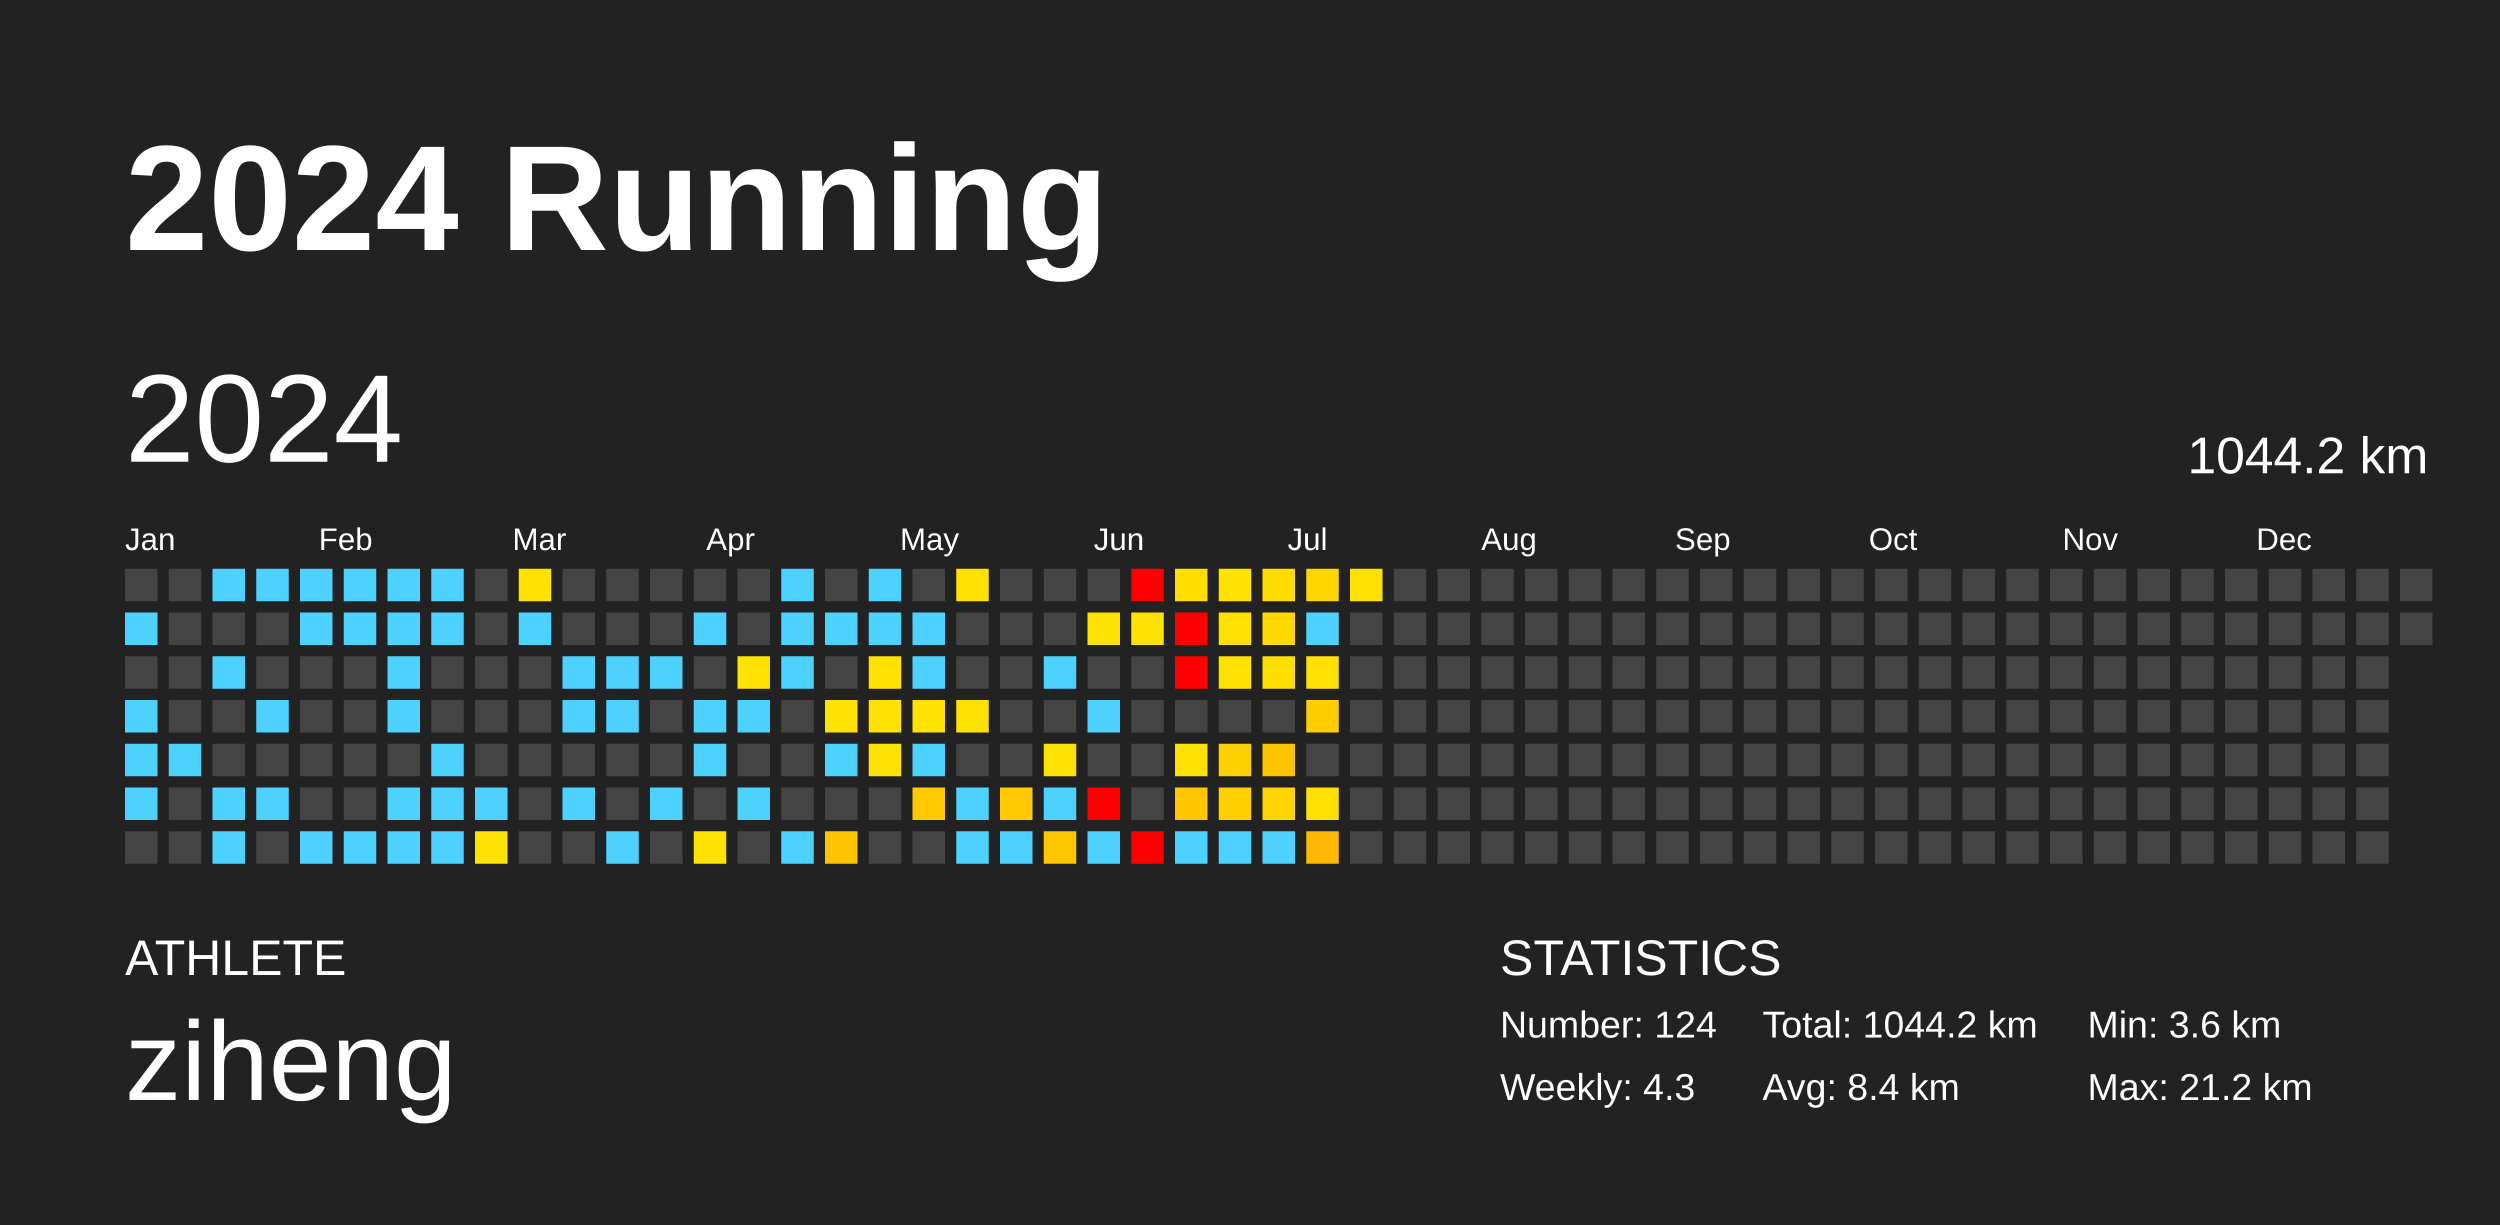
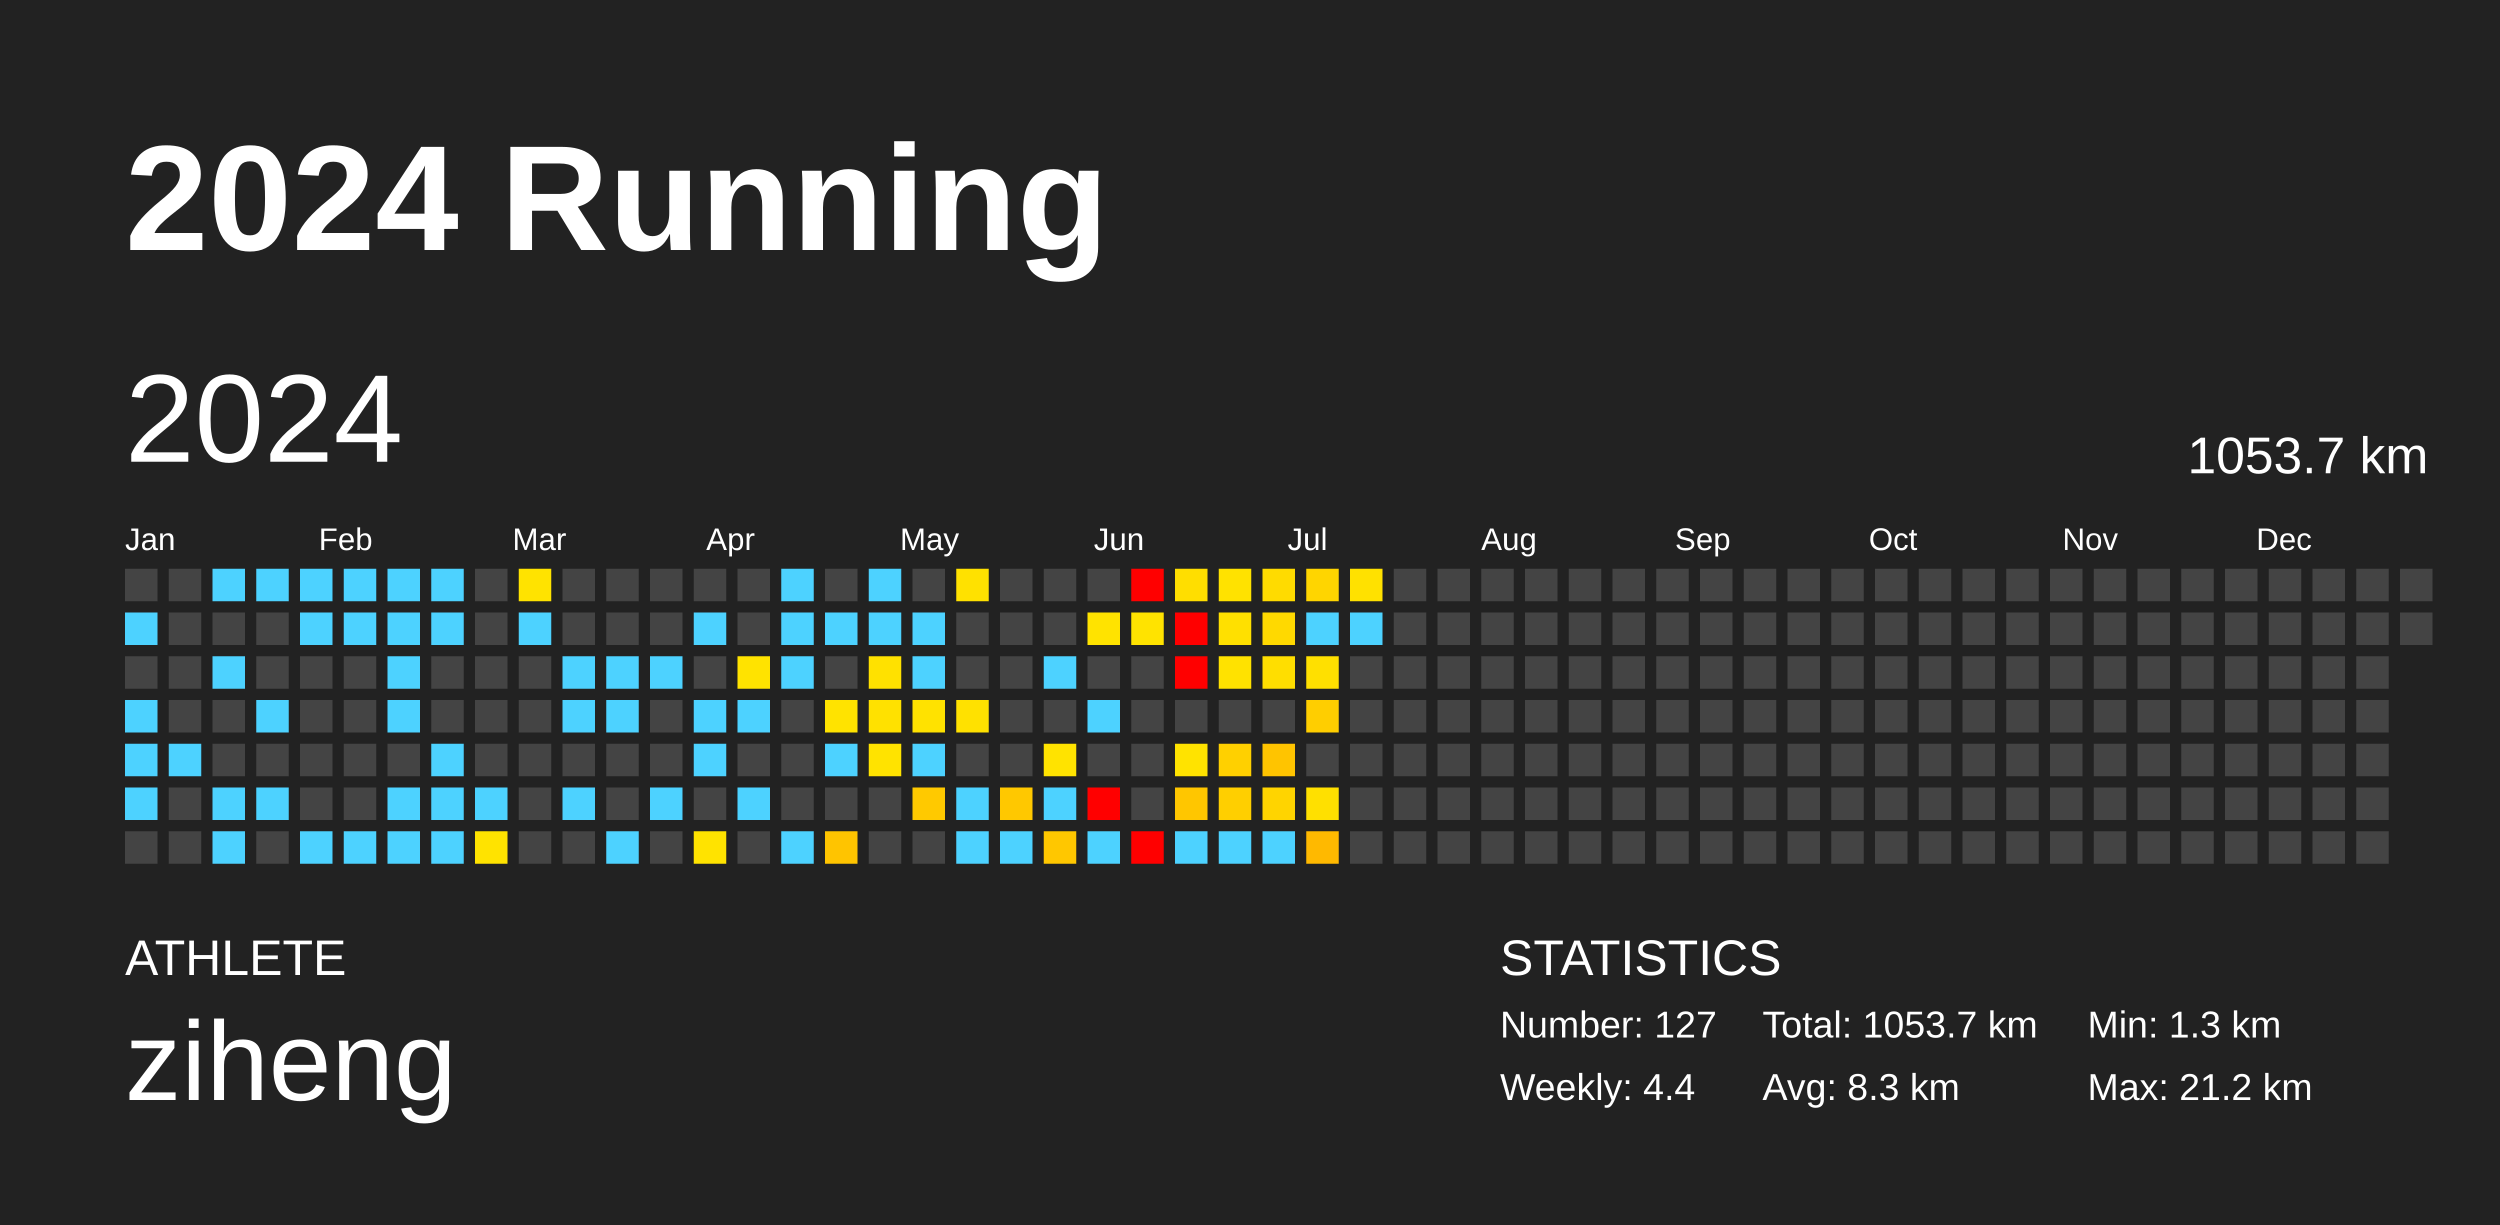
<svg xmlns="http://www.w3.org/2000/svg" baseProfile="full" height="98mm" version="1.1" viewBox="0,0,200,98" width="200mm">
  <defs />
  <rect fill="#222222" height="98" width="200" x="0" y="0" />
  <text fill="#FFFFFF" style="font-size:12px; font-family:Arial; font-weight:bold;" x="10" y="20">2024 Running</text>
  <text fill="#FFFFFF" style="font-size:4px; font-family:Arial" x="10" y="78">ATHLETE</text>
  <text fill="#FFFFFF" style="font-size:9px; font-family:Arial" x="10" y="88">ziheng</text>
  <text fill="#FFFFFF" style="font-size:4px; font-family:Arial" x="120" y="78">STATISTICS</text>
-   <text fill="#FFFFFF" style="font-size:3px; font-family:Arial" x="120" y="83">Number: 124</text>
-   <text fill="#FFFFFF" style="font-size:3px; font-family:Arial" x="120" y="88">Weekly: 4.3</text>
-   <text fill="#FFFFFF" style="font-size:3px; font-family:Arial" x="141" y="83">Total: 1044.2 km</text>
-   <text fill="#FFFFFF" style="font-size:3px; font-family:Arial" x="141" y="88">Avg: 8.4 km</text>
-   <text fill="#FFFFFF" style="font-size:3px; font-family:Arial" x="167" y="83">Min: 3.6 km</text>
+   <text fill="#FFFFFF" style="font-size:3px; font-family:Arial" x="120" y="83">Number: 127</text>
+   <text fill="#FFFFFF" style="font-size:3px; font-family:Arial" x="120" y="88">Weekly: 4.4</text>
+   <text fill="#FFFFFF" style="font-size:3px; font-family:Arial" x="141" y="83">Total: 1053.7 km</text>
+   <text fill="#FFFFFF" style="font-size:3px; font-family:Arial" x="141" y="88">Avg: 8.3 km</text>
+   <text fill="#FFFFFF" style="font-size:3px; font-family:Arial" x="167" y="83">Min: 1.3 km</text>
  <text fill="#FFFFFF" style="font-size:3px; font-family:Arial" x="167" y="88">Max: 21.2 km</text>
  <text dominant-baseline="hanging" fill="#FFFFFF" style="font-size:10.0px; font-family:Arial;" x="10" y="30">2024</text>
-   <text dominant-baseline="hanging" fill="#FFFFFF" style="font-size:4.125px; font-family:Arial;" x="175" y="35">1044.2 km</text>
+   <text dominant-baseline="hanging" fill="#FFFFFF" style="font-size:4.125px; font-family:Arial;" x="175" y="35">1053.7 km</text>
  <text fill="#FFFFFF" style="font-size:2.5px; font-family:Arial" x="10.0" y="44">Jan</text>
  <text fill="#FFFFFF" style="font-size:2.5px; font-family:Arial" x="25.5" y="44">Feb</text>
  <text fill="#FFFFFF" style="font-size:2.5px; font-family:Arial" x="41.0" y="44">Mar</text>
  <text fill="#FFFFFF" style="font-size:2.5px; font-family:Arial" x="56.5" y="44">Apr</text>
  <text fill="#FFFFFF" style="font-size:2.5px; font-family:Arial" x="72.0" y="44">May</text>
  <text fill="#FFFFFF" style="font-size:2.5px; font-family:Arial" x="87.5" y="44">Jun</text>
  <text fill="#FFFFFF" style="font-size:2.5px; font-family:Arial" x="103.0" y="44">Jul</text>
  <text fill="#FFFFFF" style="font-size:2.5px; font-family:Arial" x="118.5" y="44">Aug</text>
  <text fill="#FFFFFF" style="font-size:2.5px; font-family:Arial" x="134.0" y="44">Sep</text>
  <text fill="#FFFFFF" style="font-size:2.5px; font-family:Arial" x="149.5" y="44">Oct</text>
  <text fill="#FFFFFF" style="font-size:2.5px; font-family:Arial" x="165.0" y="44">Nov</text>
  <text fill="#FFFFFF" style="font-size:2.5px; font-family:Arial" x="180.5" y="44">Dec</text>
  <rect fill="#444444" height="2.6" width="2.6" x="10.0" y="45.5" />
  <rect fill="#4dd2ff" height="2.6" width="2.6" x="10.0" y="49.0" />
  <rect fill="#444444" height="2.6" width="2.6" x="10.0" y="52.5" />
  <rect fill="#4dd2ff" height="2.6" width="2.6" x="10.0" y="56.0" />
  <rect fill="#4dd2ff" height="2.6" width="2.6" x="10.0" y="59.5" />
  <rect fill="#4dd2ff" height="2.6" width="2.6" x="10.0" y="63.0" />
  <rect fill="#444444" height="2.6" width="2.6" x="10.0" y="66.5" />
  <rect fill="#444444" height="2.6" width="2.6" x="13.5" y="45.5" />
  <rect fill="#444444" height="2.6" width="2.6" x="13.5" y="49.0" />
  <rect fill="#444444" height="2.6" width="2.6" x="13.5" y="52.5" />
  <rect fill="#444444" height="2.6" width="2.6" x="13.5" y="56.0" />
  <rect fill="#4dd2ff" height="2.6" width="2.6" x="13.5" y="59.5" />
  <rect fill="#444444" height="2.6" width="2.6" x="13.5" y="63.0" />
  <rect fill="#444444" height="2.6" width="2.6" x="13.5" y="66.5" />
  <rect fill="#4dd2ff" height="2.6" width="2.6" x="17.0" y="45.5" />
  <rect fill="#444444" height="2.6" width="2.6" x="17.0" y="49.0" />
  <rect fill="#4dd2ff" height="2.6" width="2.6" x="17.0" y="52.5" />
  <rect fill="#444444" height="2.6" width="2.6" x="17.0" y="56.0" />
  <rect fill="#444444" height="2.6" width="2.6" x="17.0" y="59.5" />
  <rect fill="#4dd2ff" height="2.6" width="2.6" x="17.0" y="63.0" />
  <rect fill="#4dd2ff" height="2.6" width="2.6" x="17.0" y="66.5" />
  <rect fill="#4dd2ff" height="2.6" width="2.6" x="20.5" y="45.5" />
  <rect fill="#444444" height="2.6" width="2.6" x="20.5" y="49.0" />
  <rect fill="#444444" height="2.6" width="2.6" x="20.5" y="52.5" />
  <rect fill="#4dd2ff" height="2.6" width="2.6" x="20.5" y="56.0" />
  <rect fill="#444444" height="2.6" width="2.6" x="20.5" y="59.5" />
  <rect fill="#4dd2ff" height="2.6" width="2.6" x="20.5" y="63.0" />
  <rect fill="#444444" height="2.6" width="2.6" x="20.5" y="66.5" />
  <rect fill="#4dd2ff" height="2.6" width="2.6" x="24.0" y="45.5" />
  <rect fill="#4dd2ff" height="2.6" width="2.6" x="24.0" y="49.0" />
  <rect fill="#444444" height="2.6" width="2.6" x="24.0" y="52.5" />
  <rect fill="#444444" height="2.6" width="2.6" x="24.0" y="56.0" />
  <rect fill="#444444" height="2.6" width="2.6" x="24.0" y="59.5" />
  <rect fill="#444444" height="2.6" width="2.6" x="24.0" y="63.0" />
  <rect fill="#4dd2ff" height="2.6" width="2.6" x="24.0" y="66.5" />
  <rect fill="#4dd2ff" height="2.6" width="2.6" x="27.5" y="45.5" />
  <rect fill="#4dd2ff" height="2.6" width="2.6" x="27.5" y="49.0" />
  <rect fill="#444444" height="2.6" width="2.6" x="27.5" y="52.5" />
  <rect fill="#444444" height="2.6" width="2.6" x="27.5" y="56.0" />
  <rect fill="#444444" height="2.6" width="2.6" x="27.5" y="59.5" />
  <rect fill="#444444" height="2.6" width="2.6" x="27.5" y="63.0" />
  <rect fill="#4dd2ff" height="2.6" width="2.6" x="27.5" y="66.5" />
  <rect fill="#4dd2ff" height="2.6" width="2.6" x="31.0" y="45.5" />
  <rect fill="#4dd2ff" height="2.6" width="2.6" x="31.0" y="49.0" />
  <rect fill="#4dd2ff" height="2.6" width="2.6" x="31.0" y="52.5" />
  <rect fill="#4dd2ff" height="2.6" width="2.6" x="31.0" y="56.0" />
  <rect fill="#444444" height="2.6" width="2.6" x="31.0" y="59.5" />
  <rect fill="#4dd2ff" height="2.6" width="2.6" x="31.0" y="63.0" />
  <rect fill="#4dd2ff" height="2.6" width="2.6" x="31.0" y="66.5" />
  <rect fill="#4dd2ff" height="2.6" width="2.6" x="34.5" y="45.5" />
  <rect fill="#4dd2ff" height="2.6" width="2.6" x="34.5" y="49.0" />
  <rect fill="#444444" height="2.6" width="2.6" x="34.5" y="52.5" />
  <rect fill="#444444" height="2.6" width="2.6" x="34.5" y="56.0" />
  <rect fill="#4dd2ff" height="2.6" width="2.6" x="34.5" y="59.5" />
  <rect fill="#4dd2ff" height="2.6" width="2.6" x="34.5" y="63.0" />
  <rect fill="#4dd2ff" height="2.6" width="2.6" x="34.5" y="66.5" />
  <rect fill="#444444" height="2.6" width="2.6" x="38.0" y="45.5" />
  <rect fill="#444444" height="2.6" width="2.6" x="38.0" y="49.0" />
  <rect fill="#444444" height="2.6" width="2.6" x="38.0" y="52.5" />
  <rect fill="#444444" height="2.6" width="2.6" x="38.0" y="56.0" />
  <rect fill="#444444" height="2.6" width="2.6" x="38.0" y="59.5" />
  <rect fill="#4dd2ff" height="2.6" width="2.6" x="38.0" y="63.0" />
  <rect fill="#ffe300" height="2.6" width="2.6" x="38.0" y="66.5" />
  <rect fill="#ffe300" height="2.6" width="2.6" x="41.5" y="45.5" />
  <rect fill="#4dd2ff" height="2.6" width="2.6" x="41.5" y="49.0" />
  <rect fill="#444444" height="2.6" width="2.6" x="41.5" y="52.5" />
  <rect fill="#444444" height="2.6" width="2.6" x="41.5" y="56.0" />
  <rect fill="#444444" height="2.6" width="2.6" x="41.5" y="59.5" />
  <rect fill="#444444" height="2.6" width="2.6" x="41.5" y="63.0" />
  <rect fill="#444444" height="2.6" width="2.6" x="41.5" y="66.5" />
  <rect fill="#444444" height="2.6" width="2.6" x="45.0" y="45.5" />
  <rect fill="#444444" height="2.6" width="2.6" x="45.0" y="49.0" />
  <rect fill="#4dd2ff" height="2.6" width="2.6" x="45.0" y="52.5" />
  <rect fill="#4dd2ff" height="2.6" width="2.6" x="45.0" y="56.0" />
  <rect fill="#444444" height="2.6" width="2.6" x="45.0" y="59.5" />
  <rect fill="#4dd2ff" height="2.6" width="2.6" x="45.0" y="63.0" />
  <rect fill="#444444" height="2.6" width="2.6" x="45.0" y="66.5" />
  <rect fill="#444444" height="2.6" width="2.6" x="48.5" y="45.5" />
  <rect fill="#444444" height="2.6" width="2.6" x="48.5" y="49.0" />
  <rect fill="#4dd2ff" height="2.6" width="2.6" x="48.5" y="52.5" />
  <rect fill="#4dd2ff" height="2.6" width="2.6" x="48.5" y="56.0" />
  <rect fill="#444444" height="2.6" width="2.6" x="48.5" y="59.5" />
  <rect fill="#444444" height="2.6" width="2.6" x="48.5" y="63.0" />
  <rect fill="#4dd2ff" height="2.6" width="2.6" x="48.5" y="66.5" />
  <rect fill="#444444" height="2.6" width="2.6" x="52.0" y="45.5" />
  <rect fill="#444444" height="2.6" width="2.6" x="52.0" y="49.0" />
  <rect fill="#4dd2ff" height="2.6" width="2.6" x="52.0" y="52.5" />
  <rect fill="#444444" height="2.6" width="2.6" x="52.0" y="56.0" />
  <rect fill="#444444" height="2.6" width="2.6" x="52.0" y="59.5" />
  <rect fill="#4dd2ff" height="2.6" width="2.6" x="52.0" y="63.0" />
  <rect fill="#444444" height="2.6" width="2.6" x="52.0" y="66.5" />
  <rect fill="#444444" height="2.6" width="2.6" x="55.5" y="45.5" />
  <rect fill="#4dd2ff" height="2.6" width="2.6" x="55.5" y="49.0" />
  <rect fill="#444444" height="2.6" width="2.6" x="55.5" y="52.5" />
  <rect fill="#4dd2ff" height="2.6" width="2.6" x="55.5" y="56.0" />
  <rect fill="#4dd2ff" height="2.6" width="2.6" x="55.5" y="59.5" />
  <rect fill="#444444" height="2.6" width="2.6" x="55.5" y="63.0" />
  <rect fill="#ffe300" height="2.6" width="2.6" x="55.5" y="66.5" />
  <rect fill="#444444" height="2.6" width="2.6" x="59.0" y="45.5" />
  <rect fill="#444444" height="2.6" width="2.6" x="59.0" y="49.0" />
  <rect fill="#ffe300" height="2.6" width="2.6" x="59.0" y="52.5" />
  <rect fill="#4dd2ff" height="2.6" width="2.6" x="59.0" y="56.0" />
  <rect fill="#444444" height="2.6" width="2.6" x="59.0" y="59.5" />
  <rect fill="#4dd2ff" height="2.6" width="2.6" x="59.0" y="63.0" />
  <rect fill="#444444" height="2.6" width="2.6" x="59.0" y="66.5" />
  <rect fill="#4dd2ff" height="2.6" width="2.6" x="62.5" y="45.5" />
  <rect fill="#4dd2ff" height="2.6" width="2.6" x="62.5" y="49.0" />
  <rect fill="#4dd2ff" height="2.6" width="2.6" x="62.5" y="52.5" />
  <rect fill="#444444" height="2.6" width="2.6" x="62.5" y="56.0" />
  <rect fill="#444444" height="2.6" width="2.6" x="62.5" y="59.5" />
  <rect fill="#444444" height="2.6" width="2.6" x="62.5" y="63.0" />
  <rect fill="#4dd2ff" height="2.6" width="2.6" x="62.5" y="66.5" />
  <rect fill="#444444" height="2.6" width="2.6" x="66.0" y="45.5" />
  <rect fill="#4dd2ff" height="2.6" width="2.6" x="66.0" y="49.0" />
  <rect fill="#444444" height="2.6" width="2.6" x="66.0" y="52.5" />
  <rect fill="#ffe300" height="2.6" width="2.6" x="66.0" y="56.0" />
  <rect fill="#4dd2ff" height="2.6" width="2.6" x="66.0" y="59.5" />
  <rect fill="#444444" height="2.6" width="2.6" x="66.0" y="63.0" />
  <rect fill="#ffc400" height="2.6" width="2.6" x="66.0" y="66.5" />
  <rect fill="#4dd2ff" height="2.6" width="2.6" x="69.5" y="45.5" />
  <rect fill="#4dd2ff" height="2.6" width="2.6" x="69.5" y="49.0" />
  <rect fill="#ffe100" height="2.6" width="2.6" x="69.5" y="52.5" />
  <rect fill="#ffe100" height="2.6" width="2.6" x="69.5" y="56.0" />
  <rect fill="#ffe300" height="2.6" width="2.6" x="69.5" y="59.5" />
  <rect fill="#444444" height="2.6" width="2.6" x="69.5" y="63.0" />
  <rect fill="#444444" height="2.6" width="2.6" x="69.5" y="66.5" />
  <rect fill="#444444" height="2.6" width="2.6" x="73.0" y="45.5" />
  <rect fill="#4dd2ff" height="2.6" width="2.6" x="73.0" y="49.0" />
  <rect fill="#4dd2ff" height="2.6" width="2.6" x="73.0" y="52.5" />
  <rect fill="#ffe200" height="2.6" width="2.6" x="73.0" y="56.0" />
  <rect fill="#4dd2ff" height="2.6" width="2.6" x="73.0" y="59.5" />
  <rect fill="#ffc900" height="2.6" width="2.6" x="73.0" y="63.0" />
  <rect fill="#444444" height="2.6" width="2.6" x="73.0" y="66.5" />
  <rect fill="#ffe100" height="2.6" width="2.6" x="76.5" y="45.5" />
  <rect fill="#444444" height="2.6" width="2.6" x="76.5" y="49.0" />
  <rect fill="#444444" height="2.6" width="2.6" x="76.5" y="52.5" />
  <rect fill="#ffe100" height="2.6" width="2.6" x="76.5" y="56.0" />
  <rect fill="#444444" height="2.6" width="2.6" x="76.5" y="59.5" />
  <rect fill="#4dd2ff" height="2.6" width="2.6" x="76.5" y="63.0" />
  <rect fill="#4dd2ff" height="2.6" width="2.6" x="76.5" y="66.5" />
  <rect fill="#444444" height="2.6" width="2.6" x="80.0" y="45.5" />
  <rect fill="#444444" height="2.6" width="2.6" x="80.0" y="49.0" />
  <rect fill="#444444" height="2.6" width="2.6" x="80.0" y="52.5" />
  <rect fill="#444444" height="2.6" width="2.6" x="80.0" y="56.0" />
  <rect fill="#444444" height="2.6" width="2.6" x="80.0" y="59.5" />
  <rect fill="#ffc800" height="2.6" width="2.6" x="80.0" y="63.0" />
  <rect fill="#4dd2ff" height="2.6" width="2.6" x="80.0" y="66.5" />
  <rect fill="#444444" height="2.6" width="2.6" x="83.5" y="45.5" />
  <rect fill="#444444" height="2.6" width="2.6" x="83.5" y="49.0" />
  <rect fill="#4dd2ff" height="2.6" width="2.6" x="83.5" y="52.5" />
  <rect fill="#444444" height="2.6" width="2.6" x="83.5" y="56.0" />
  <rect fill="#ffe300" height="2.6" width="2.6" x="83.5" y="59.5" />
  <rect fill="#4dd2ff" height="2.6" width="2.6" x="83.5" y="63.0" />
  <rect fill="#ffc700" height="2.6" width="2.6" x="83.5" y="66.5" />
  <rect fill="#444444" height="2.6" width="2.6" x="87.0" y="45.5" />
  <rect fill="#ffe300" height="2.6" width="2.6" x="87.0" y="49.0" />
  <rect fill="#444444" height="2.6" width="2.6" x="87.0" y="52.5" />
  <rect fill="#4dd2ff" height="2.6" width="2.6" x="87.0" y="56.0" />
  <rect fill="#444444" height="2.6" width="2.6" x="87.0" y="59.5" />
  <rect fill="red" height="2.6" width="2.6" x="87.0" y="63.0" />
  <rect fill="#4dd2ff" height="2.6" width="2.6" x="87.0" y="66.5" />
  <rect fill="red" height="2.6" width="2.6" x="90.5" y="45.5" />
  <rect fill="#ffe300" height="2.6" width="2.6" x="90.5" y="49.0" />
  <rect fill="#444444" height="2.6" width="2.6" x="90.5" y="52.5" />
  <rect fill="#444444" height="2.6" width="2.6" x="90.5" y="56.0" />
  <rect fill="#444444" height="2.6" width="2.6" x="90.5" y="59.5" />
  <rect fill="#444444" height="2.6" width="2.6" x="90.5" y="63.0" />
  <rect fill="red" height="2.6" width="2.6" x="90.5" y="66.5" />
  <rect fill="#ffde00" height="2.6" width="2.6" x="94.0" y="45.5" />
  <rect fill="red" height="2.6" width="2.6" x="94.0" y="49.0" />
  <rect fill="red" height="2.6" width="2.6" x="94.0" y="52.5" />
  <rect fill="#444444" height="2.6" width="2.6" x="94.0" y="56.0" />
  <rect fill="#ffe300" height="2.6" width="2.6" x="94.0" y="59.5" />
  <rect fill="#ffc600" height="2.6" width="2.6" x="94.0" y="63.0" />
  <rect fill="#4dd2ff" height="2.6" width="2.6" x="94.0" y="66.5" />
  <rect fill="#ffe200" height="2.6" width="2.6" x="97.5" y="45.5" />
  <rect fill="#ffe000" height="2.6" width="2.6" x="97.5" y="49.0" />
  <rect fill="#ffe200" height="2.6" width="2.6" x="97.5" y="52.5" />
  <rect fill="#444444" height="2.6" width="2.6" x="97.5" y="56.0" />
  <rect fill="#ffd000" height="2.6" width="2.6" x="97.5" y="59.5" />
  <rect fill="#ffcf00" height="2.6" width="2.6" x="97.5" y="63.0" />
  <rect fill="#4dd2ff" height="2.6" width="2.6" x="97.5" y="66.5" />
  <rect fill="#ffdb00" height="2.6" width="2.6" x="101.0" y="45.5" />
  <rect fill="#ffd900" height="2.6" width="2.6" x="101.0" y="49.0" />
  <rect fill="#ffde00" height="2.6" width="2.6" x="101.0" y="52.5" />
  <rect fill="#444444" height="2.6" width="2.6" x="101.0" y="56.0" />
  <rect fill="#ffc400" height="2.6" width="2.6" x="101.0" y="59.5" />
  <rect fill="#ffd400" height="2.6" width="2.6" x="101.0" y="63.0" />
  <rect fill="#4dd2ff" height="2.6" width="2.6" x="101.0" y="66.5" />
  <rect fill="#ffd500" height="2.6" width="2.6" x="104.5" y="45.5" />
  <rect fill="#4dd2ff" height="2.6" width="2.6" x="104.5" y="49.0" />
  <rect fill="#ffe000" height="2.6" width="2.6" x="104.5" y="52.5" />
  <rect fill="#ffce00" height="2.6" width="2.6" x="104.5" y="56.0" />
  <rect fill="#444444" height="2.6" width="2.6" x="104.5" y="59.5" />
  <rect fill="#ffe000" height="2.6" width="2.6" x="104.5" y="63.0" />
  <rect fill="#ffb900" height="2.6" width="2.6" x="104.5" y="66.5" />
  <rect fill="#ffe100" height="2.6" width="2.6" x="108.0" y="45.5" />
-   <rect fill="#444444" height="2.6" width="2.6" x="108.0" y="49.0" />
+   <rect fill="#4dd2ff" height="2.6" width="2.6" x="108.0" y="49.0" />
  <rect fill="#444444" height="2.6" width="2.6" x="108.0" y="52.5" />
  <rect fill="#444444" height="2.6" width="2.6" x="108.0" y="56.0" />
  <rect fill="#444444" height="2.6" width="2.6" x="108.0" y="59.5" />
  <rect fill="#444444" height="2.6" width="2.6" x="108.0" y="63.0" />
  <rect fill="#444444" height="2.6" width="2.6" x="108.0" y="66.5" />
  <rect fill="#444444" height="2.6" width="2.6" x="111.5" y="45.5" />
  <rect fill="#444444" height="2.6" width="2.6" x="111.5" y="49.0" />
  <rect fill="#444444" height="2.6" width="2.6" x="111.5" y="52.5" />
  <rect fill="#444444" height="2.6" width="2.6" x="111.5" y="56.0" />
  <rect fill="#444444" height="2.6" width="2.6" x="111.5" y="59.5" />
  <rect fill="#444444" height="2.6" width="2.6" x="111.5" y="63.0" />
  <rect fill="#444444" height="2.6" width="2.6" x="111.5" y="66.5" />
  <rect fill="#444444" height="2.6" width="2.6" x="115.0" y="45.5" />
  <rect fill="#444444" height="2.6" width="2.6" x="115.0" y="49.0" />
  <rect fill="#444444" height="2.6" width="2.6" x="115.0" y="52.5" />
  <rect fill="#444444" height="2.6" width="2.6" x="115.0" y="56.0" />
  <rect fill="#444444" height="2.6" width="2.6" x="115.0" y="59.5" />
  <rect fill="#444444" height="2.6" width="2.6" x="115.0" y="63.0" />
  <rect fill="#444444" height="2.6" width="2.6" x="115.0" y="66.5" />
  <rect fill="#444444" height="2.6" width="2.6" x="118.5" y="45.5" />
  <rect fill="#444444" height="2.6" width="2.6" x="118.5" y="49.0" />
  <rect fill="#444444" height="2.6" width="2.6" x="118.5" y="52.5" />
  <rect fill="#444444" height="2.6" width="2.6" x="118.5" y="56.0" />
  <rect fill="#444444" height="2.6" width="2.6" x="118.5" y="59.5" />
  <rect fill="#444444" height="2.6" width="2.6" x="118.5" y="63.0" />
  <rect fill="#444444" height="2.6" width="2.6" x="118.5" y="66.5" />
  <rect fill="#444444" height="2.6" width="2.6" x="122.0" y="45.5" />
  <rect fill="#444444" height="2.6" width="2.6" x="122.0" y="49.0" />
  <rect fill="#444444" height="2.6" width="2.6" x="122.0" y="52.5" />
  <rect fill="#444444" height="2.6" width="2.6" x="122.0" y="56.0" />
  <rect fill="#444444" height="2.6" width="2.6" x="122.0" y="59.5" />
  <rect fill="#444444" height="2.6" width="2.6" x="122.0" y="63.0" />
  <rect fill="#444444" height="2.6" width="2.6" x="122.0" y="66.5" />
  <rect fill="#444444" height="2.6" width="2.6" x="125.5" y="45.5" />
  <rect fill="#444444" height="2.6" width="2.6" x="125.5" y="49.0" />
  <rect fill="#444444" height="2.6" width="2.6" x="125.5" y="52.5" />
  <rect fill="#444444" height="2.6" width="2.6" x="125.5" y="56.0" />
  <rect fill="#444444" height="2.6" width="2.6" x="125.5" y="59.5" />
  <rect fill="#444444" height="2.6" width="2.6" x="125.5" y="63.0" />
  <rect fill="#444444" height="2.6" width="2.6" x="125.5" y="66.5" />
  <rect fill="#444444" height="2.6" width="2.6" x="129.0" y="45.5" />
  <rect fill="#444444" height="2.6" width="2.6" x="129.0" y="49.0" />
  <rect fill="#444444" height="2.6" width="2.6" x="129.0" y="52.5" />
  <rect fill="#444444" height="2.6" width="2.6" x="129.0" y="56.0" />
  <rect fill="#444444" height="2.6" width="2.6" x="129.0" y="59.5" />
  <rect fill="#444444" height="2.6" width="2.6" x="129.0" y="63.0" />
  <rect fill="#444444" height="2.6" width="2.6" x="129.0" y="66.5" />
  <rect fill="#444444" height="2.6" width="2.6" x="132.5" y="45.5" />
  <rect fill="#444444" height="2.6" width="2.6" x="132.5" y="49.0" />
  <rect fill="#444444" height="2.6" width="2.6" x="132.5" y="52.5" />
  <rect fill="#444444" height="2.6" width="2.6" x="132.5" y="56.0" />
  <rect fill="#444444" height="2.6" width="2.6" x="132.5" y="59.5" />
  <rect fill="#444444" height="2.6" width="2.6" x="132.5" y="63.0" />
  <rect fill="#444444" height="2.6" width="2.6" x="132.5" y="66.5" />
  <rect fill="#444444" height="2.6" width="2.6" x="136.0" y="45.5" />
  <rect fill="#444444" height="2.6" width="2.6" x="136.0" y="49.0" />
  <rect fill="#444444" height="2.6" width="2.6" x="136.0" y="52.5" />
  <rect fill="#444444" height="2.6" width="2.6" x="136.0" y="56.0" />
  <rect fill="#444444" height="2.6" width="2.6" x="136.0" y="59.5" />
  <rect fill="#444444" height="2.6" width="2.6" x="136.0" y="63.0" />
  <rect fill="#444444" height="2.6" width="2.6" x="136.0" y="66.5" />
  <rect fill="#444444" height="2.6" width="2.6" x="139.5" y="45.5" />
  <rect fill="#444444" height="2.6" width="2.6" x="139.5" y="49.0" />
  <rect fill="#444444" height="2.6" width="2.6" x="139.5" y="52.5" />
  <rect fill="#444444" height="2.6" width="2.6" x="139.5" y="56.0" />
  <rect fill="#444444" height="2.6" width="2.6" x="139.5" y="59.5" />
  <rect fill="#444444" height="2.6" width="2.6" x="139.5" y="63.0" />
  <rect fill="#444444" height="2.6" width="2.6" x="139.5" y="66.5" />
  <rect fill="#444444" height="2.6" width="2.6" x="143.0" y="45.5" />
  <rect fill="#444444" height="2.6" width="2.6" x="143.0" y="49.0" />
  <rect fill="#444444" height="2.6" width="2.6" x="143.0" y="52.5" />
  <rect fill="#444444" height="2.6" width="2.6" x="143.0" y="56.0" />
  <rect fill="#444444" height="2.6" width="2.6" x="143.0" y="59.5" />
  <rect fill="#444444" height="2.6" width="2.6" x="143.0" y="63.0" />
  <rect fill="#444444" height="2.6" width="2.6" x="143.0" y="66.5" />
  <rect fill="#444444" height="2.6" width="2.6" x="146.5" y="45.5" />
  <rect fill="#444444" height="2.6" width="2.6" x="146.5" y="49.0" />
  <rect fill="#444444" height="2.6" width="2.6" x="146.5" y="52.5" />
  <rect fill="#444444" height="2.6" width="2.6" x="146.5" y="56.0" />
  <rect fill="#444444" height="2.6" width="2.6" x="146.5" y="59.5" />
  <rect fill="#444444" height="2.6" width="2.6" x="146.5" y="63.0" />
  <rect fill="#444444" height="2.6" width="2.6" x="146.5" y="66.5" />
  <rect fill="#444444" height="2.6" width="2.6" x="150.0" y="45.5" />
  <rect fill="#444444" height="2.6" width="2.6" x="150.0" y="49.0" />
  <rect fill="#444444" height="2.6" width="2.6" x="150.0" y="52.5" />
  <rect fill="#444444" height="2.6" width="2.6" x="150.0" y="56.0" />
  <rect fill="#444444" height="2.6" width="2.6" x="150.0" y="59.5" />
  <rect fill="#444444" height="2.6" width="2.6" x="150.0" y="63.0" />
  <rect fill="#444444" height="2.6" width="2.6" x="150.0" y="66.5" />
  <rect fill="#444444" height="2.6" width="2.6" x="153.5" y="45.5" />
  <rect fill="#444444" height="2.6" width="2.6" x="153.5" y="49.0" />
  <rect fill="#444444" height="2.6" width="2.6" x="153.5" y="52.5" />
  <rect fill="#444444" height="2.6" width="2.6" x="153.5" y="56.0" />
  <rect fill="#444444" height="2.6" width="2.6" x="153.5" y="59.5" />
  <rect fill="#444444" height="2.6" width="2.6" x="153.5" y="63.0" />
  <rect fill="#444444" height="2.6" width="2.6" x="153.5" y="66.5" />
  <rect fill="#444444" height="2.6" width="2.6" x="157.0" y="45.5" />
  <rect fill="#444444" height="2.6" width="2.6" x="157.0" y="49.0" />
  <rect fill="#444444" height="2.6" width="2.6" x="157.0" y="52.5" />
  <rect fill="#444444" height="2.6" width="2.6" x="157.0" y="56.0" />
  <rect fill="#444444" height="2.6" width="2.6" x="157.0" y="59.5" />
  <rect fill="#444444" height="2.6" width="2.6" x="157.0" y="63.0" />
  <rect fill="#444444" height="2.6" width="2.6" x="157.0" y="66.5" />
  <rect fill="#444444" height="2.6" width="2.6" x="160.5" y="45.5" />
  <rect fill="#444444" height="2.6" width="2.6" x="160.5" y="49.0" />
  <rect fill="#444444" height="2.6" width="2.6" x="160.5" y="52.5" />
  <rect fill="#444444" height="2.6" width="2.6" x="160.5" y="56.0" />
  <rect fill="#444444" height="2.6" width="2.6" x="160.5" y="59.5" />
  <rect fill="#444444" height="2.6" width="2.6" x="160.5" y="63.0" />
  <rect fill="#444444" height="2.6" width="2.6" x="160.5" y="66.5" />
  <rect fill="#444444" height="2.6" width="2.6" x="164.0" y="45.5" />
  <rect fill="#444444" height="2.6" width="2.6" x="164.0" y="49.0" />
  <rect fill="#444444" height="2.6" width="2.6" x="164.0" y="52.5" />
  <rect fill="#444444" height="2.6" width="2.6" x="164.0" y="56.0" />
  <rect fill="#444444" height="2.6" width="2.6" x="164.0" y="59.5" />
  <rect fill="#444444" height="2.6" width="2.6" x="164.0" y="63.0" />
  <rect fill="#444444" height="2.6" width="2.6" x="164.0" y="66.5" />
  <rect fill="#444444" height="2.6" width="2.6" x="167.5" y="45.5" />
  <rect fill="#444444" height="2.6" width="2.6" x="167.5" y="49.0" />
  <rect fill="#444444" height="2.6" width="2.6" x="167.5" y="52.5" />
  <rect fill="#444444" height="2.6" width="2.6" x="167.5" y="56.0" />
  <rect fill="#444444" height="2.6" width="2.6" x="167.5" y="59.5" />
  <rect fill="#444444" height="2.6" width="2.6" x="167.5" y="63.0" />
  <rect fill="#444444" height="2.6" width="2.6" x="167.5" y="66.5" />
  <rect fill="#444444" height="2.6" width="2.6" x="171.0" y="45.5" />
  <rect fill="#444444" height="2.6" width="2.6" x="171.0" y="49.0" />
  <rect fill="#444444" height="2.6" width="2.6" x="171.0" y="52.5" />
  <rect fill="#444444" height="2.6" width="2.6" x="171.0" y="56.0" />
  <rect fill="#444444" height="2.6" width="2.6" x="171.0" y="59.5" />
  <rect fill="#444444" height="2.6" width="2.6" x="171.0" y="63.0" />
  <rect fill="#444444" height="2.6" width="2.6" x="171.0" y="66.5" />
  <rect fill="#444444" height="2.6" width="2.6" x="174.5" y="45.5" />
  <rect fill="#444444" height="2.6" width="2.6" x="174.5" y="49.0" />
  <rect fill="#444444" height="2.6" width="2.6" x="174.5" y="52.5" />
  <rect fill="#444444" height="2.6" width="2.6" x="174.5" y="56.0" />
  <rect fill="#444444" height="2.6" width="2.6" x="174.5" y="59.5" />
  <rect fill="#444444" height="2.6" width="2.6" x="174.5" y="63.0" />
  <rect fill="#444444" height="2.6" width="2.6" x="174.5" y="66.5" />
  <rect fill="#444444" height="2.6" width="2.6" x="178.0" y="45.5" />
  <rect fill="#444444" height="2.6" width="2.6" x="178.0" y="49.0" />
  <rect fill="#444444" height="2.6" width="2.6" x="178.0" y="52.5" />
  <rect fill="#444444" height="2.6" width="2.6" x="178.0" y="56.0" />
  <rect fill="#444444" height="2.6" width="2.6" x="178.0" y="59.5" />
  <rect fill="#444444" height="2.6" width="2.6" x="178.0" y="63.0" />
  <rect fill="#444444" height="2.6" width="2.6" x="178.0" y="66.5" />
  <rect fill="#444444" height="2.6" width="2.6" x="181.5" y="45.5" />
  <rect fill="#444444" height="2.6" width="2.6" x="181.5" y="49.0" />
  <rect fill="#444444" height="2.6" width="2.6" x="181.5" y="52.5" />
  <rect fill="#444444" height="2.6" width="2.6" x="181.5" y="56.0" />
  <rect fill="#444444" height="2.6" width="2.6" x="181.5" y="59.5" />
  <rect fill="#444444" height="2.6" width="2.6" x="181.5" y="63.0" />
  <rect fill="#444444" height="2.6" width="2.6" x="181.5" y="66.5" />
  <rect fill="#444444" height="2.6" width="2.6" x="185.0" y="45.5" />
  <rect fill="#444444" height="2.6" width="2.6" x="185.0" y="49.0" />
  <rect fill="#444444" height="2.6" width="2.6" x="185.0" y="52.5" />
  <rect fill="#444444" height="2.6" width="2.6" x="185.0" y="56.0" />
  <rect fill="#444444" height="2.6" width="2.6" x="185.0" y="59.5" />
  <rect fill="#444444" height="2.6" width="2.6" x="185.0" y="63.0" />
  <rect fill="#444444" height="2.6" width="2.6" x="185.0" y="66.5" />
  <rect fill="#444444" height="2.6" width="2.6" x="188.5" y="45.5" />
  <rect fill="#444444" height="2.6" width="2.6" x="188.5" y="49.0" />
  <rect fill="#444444" height="2.6" width="2.6" x="188.5" y="52.5" />
  <rect fill="#444444" height="2.6" width="2.6" x="188.5" y="56.0" />
  <rect fill="#444444" height="2.6" width="2.6" x="188.5" y="59.5" />
  <rect fill="#444444" height="2.6" width="2.6" x="188.5" y="63.0" />
  <rect fill="#444444" height="2.6" width="2.6" x="188.5" y="66.5" />
  <rect fill="#444444" height="2.6" width="2.6" x="192.0" y="45.5" />
  <rect fill="#444444" height="2.6" width="2.6" x="192.0" y="49.0" />
</svg>
